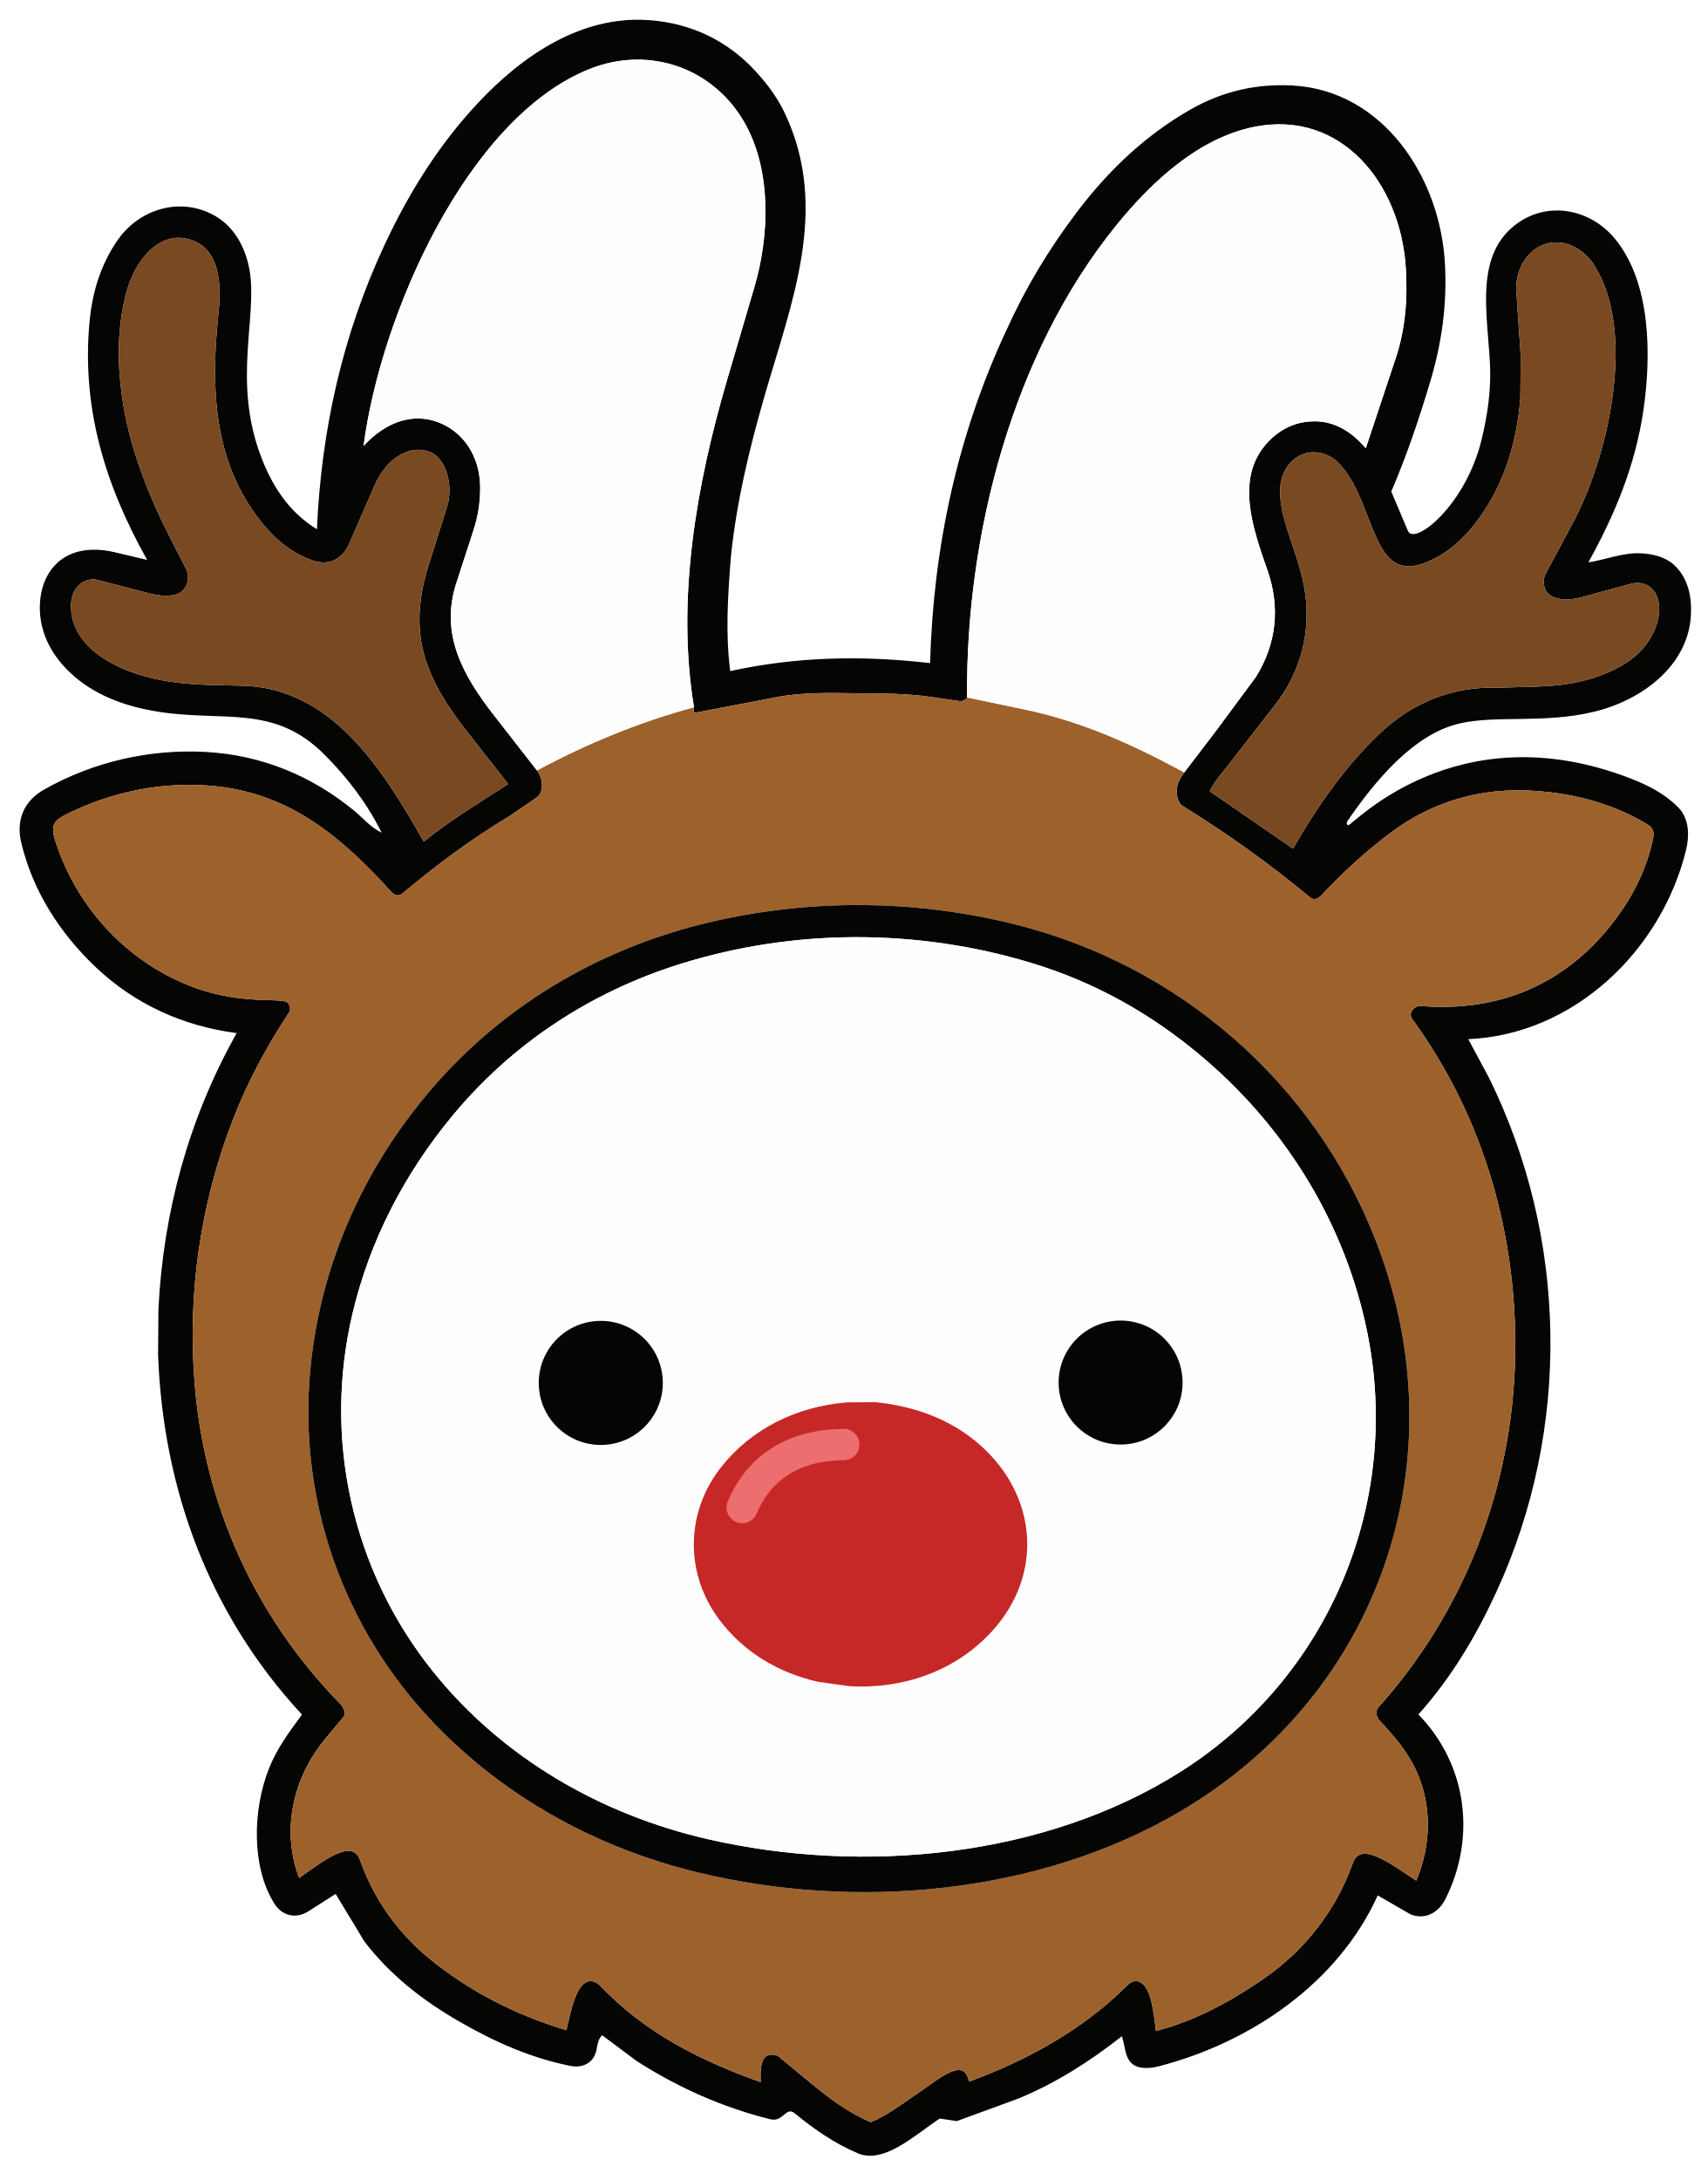
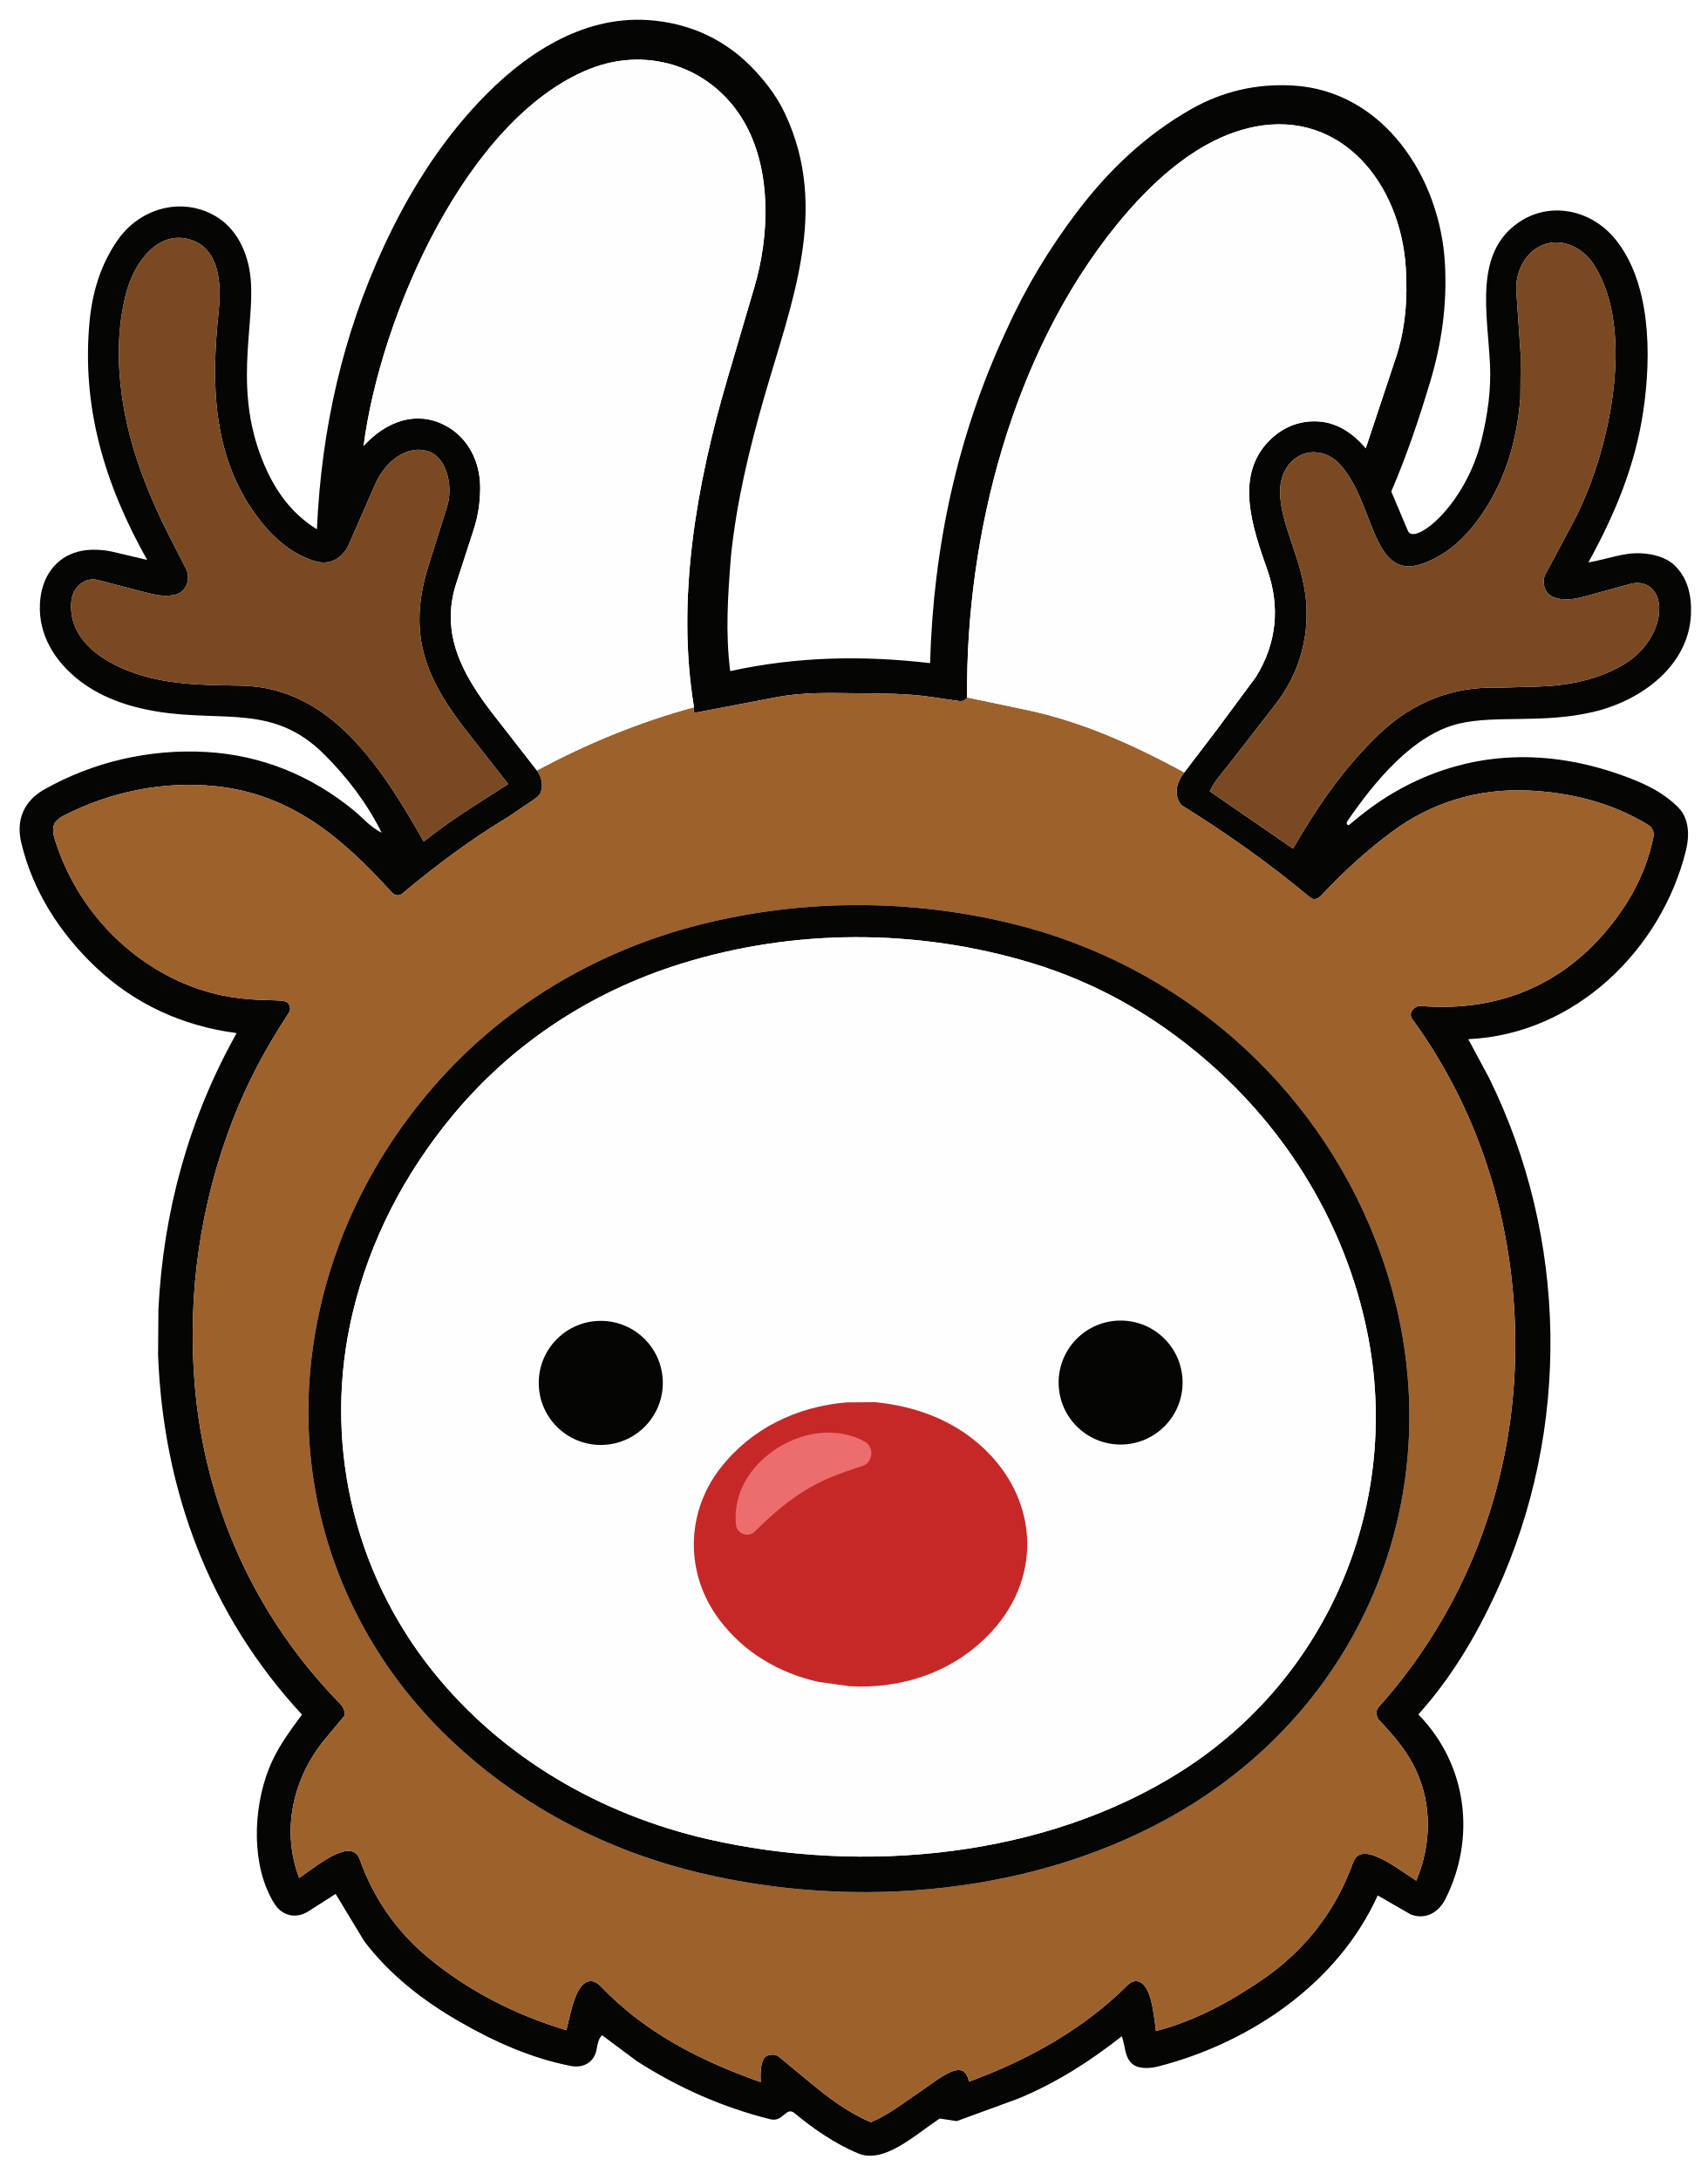
<svg xmlns="http://www.w3.org/2000/svg" version="1.1" width="870.87" height="1111.63" viewBox="147.90 312.34 870.87 1111.63">
  <defs>
    <clipPath id="clip_1">
      <path transform="matrix(1,0,0,-1,0,1728)" d="M0 1728H1152V0H0Z" />
    </clipPath>
  </defs>
  <g>
    <g>
      <g clip-path="url(#clip_1)">
        <path transform="matrix(1,0,0,-1,764.857,715.8181)" d="M0 0 42.473-29.244C54.769-7.919 68.638 12.241 86.507 29.268 103.275 45.245 123.99 53.632 147.14 52.788L167.102 53.363C182.707 53.813 197.851 56.779 211.105 64.654 229.427 75.54 233.734 96.872 224.654 104.07 221.659 106.445 217.861 106.648 214.293 105.67L189.982 99.003C182.378 96.917 173.851 97.398 171.304 102.604 170.139 104.986 169.892 108.205 171.252 110.749L185.201 136.838C203.786 171.598 217.588 234.797 196.003 268.391 189.215 278.956 175.995 283.774 165.652 276.22 159.196 271.505 155.816 262.762 156.364 254.784L158.584 222.416 158.415 200.564C156.677 178.415 150.497 157.514 137.56 139.469 129.948 128.851 120.546 120.174 108.226 115.942 82.188 106.996 84.199 148.478 65.739 167.373 60.18 173.063 51.286 174.737 44.621 170.42 38.664 166.561 35.892 159.887 35.876 152.809 35.839 135.999 47.323 118.384 49.146 96.837 50.767 77.677 45.167 59.301 33.579 44.39L9.53 13.446C6.062 9.048 2.501 5.181 0 0M-357.771 3.672-376.755 27.871C-399.564 56.39-409.756 79.147-398.323 115.395L-388.992 144.978C-385.604 155.717-389.297 170.243-398.273 173.237-409.618 177.021-420.63 167.983-425.639 156.527L-438.978 126.014C-442.107 118.856-448.668 114.943-456.576 117.409-468.909 121.257-478.5 130.069-486.195 140.559-508.678 171.206-509.35 207.865-505.442 244.646-503.841 259.717-505.376 276.465-519.44 281.146-535.543 286.504-548.504 270.889-552.931 252.808-557.05 235.982-557.2 219.205-554.8 201.758-551.132 175.091-541.174 150.613-528.965 126.824L-522.107 113.462C-519.664 108.7-521.615 101.921-527.258 100.348-533.074 98.727-539.045 100.438-544.787 101.931L-566.875 107.674C-573.964 109.517-580.026 103.939-580.626 96.508-582.415 74.369-558.756 61.825-537.395 57.189-522.986 54.062-508.689 54.13-493.864 53.839-447.934 52.938-422.155 11.736-400.832-25.662-387.05-14.53-372.709-5.976-357.771 3.672M-343.118 10.602C-340.102 6.732-339.146-.426-343.495-3.383L-357.309-12.78C-376.69-24.412-394.463-37.67-411.776-52.17-413.632-53.724-415.735-53.107-417.202-51.493-442.453-23.71-468.473-1.369-507.217 2.596-533.802 5.316-560.698-.282-584.38-12.388-586.604-13.525-588.552-15.105-589.213-16.528-590.117-18.475-590.011-21.207-589.287-23.596-580.242-53.421-559.859-78.739-532.343-93.57-499.343-111.358-473.565-104.187-470.114-107.952-469.23-108.917-468.464-111.177-469.465-112.696-481.018-130.233-490.676-148.047-498.326-167.85-514.849-210.621-521.359-256.154-517.701-301.89-512.734-363.995-486.723-421.228-443.269-465.532-441.964-466.862-440.383-470.335-441.447-471.612L-451.014-483.096C-467.404-502.771-473.733-529.611-464.373-554.134-452.738-545.964-437.418-533.547-433.379-544.937-426.464-564.436-414.704-581.424-398.421-594.882-377.848-611.887-353.78-624.044-328.102-631.775-325.597-621.18-323.089-607.598-316.14-606.734-314.48-606.527-312.232-607.665-310.803-609.162-287.985-633.07-260.095-647.198-229.012-658.243-229.302-652.243-228.845-646.101-225.706-644.805-223.94-644.076-221.377-643.921-219.831-645.199L-203.977-658.308C-194.34-666.277-184.578-673.675-172.875-678.675-164.14-675.087-157.25-669.542-149.615-664.43-138.02-656.665-125.259-644.85-122.818-658.002-93.445-647.256-64.903-631.705-42.105-608.977-40.484-607.36-38.634-606.456-36.843-606.819-30.035-608.197-28.752-621.709-27.422-632.177-7.471-626.99 10.029-617.452 26.86-605.964 48.443-591.231 64.364-570.776 73.071-546.333 77.144-534.9 93.617-547.854 105.323-555.523 113.04-537.209 113.442-517 105.188-499.166 100.663-489.387 93.813-481.555 86.539-473.788 85.04-472.188 84.253-469.086 86.149-466.971 129.924-418.144 154.254-355.018 155.74-289.219 157.145-226.976 139.843-166.228 103.232-116.093 102.009-114.418 102.637-112.628 103.234-111.748 103.964-110.672 105.759-109.341 107.48-109.484 148.557-112.905 183.08-97.624 207.476-64.556 216.537-52.274 222.962-38.98 226.134-24.014 226.807-20.838 226.091-18.63 223.247-16.915 204.574-5.653 183.487-.453 161.583 .411 136.594 1.396 112.813-5.846 92.781-20.776 79.652-30.561 68.163-41.114 56.988-53.026 55.44-54.676 53.267-55.884 51.126-54.097 30.32-36.725 8.521-21.327-14.598-6.973-18.645-1.468-16.807 4.836-12.97 9.599L3.191 30.776 23.552 58.292C34.177 75.365 36 94.08 29.365 112.918 21.701 134.676 13.324 159.336 28.756 177.045 35.565 184.859 44.51 188.956 54.554 188.62 63.941 188.305 72.331 183.467 79.584 174.901L94.913 221.013C99.835 235.816 100.968 251.147 99.996 266.815 97.304 310.216 66.952 347.343 23.187 338.89-5.376 333.373-29.536 310.949-47.682 288.55-100.603 223.224-124.493 130.592-123.747 47.837-124.293 46.839-125.848 45.721-127.63 45.981L-141.843 48.055C-154.699 49.931-166.929 49.868-179.858 49.976-193.832 50.093-207.081 50.614-220.876 47.98L-262.7 39.997C-263.485 41.059-262.917 42.179-263.027 42.841-272.131 97.758-261.819 156.426-246.054 210.055L-232.194 257.203C-224.585 283.088-223.552 315.219-236.291 339.187-251.862 368.481-285.452 380.67-316.451 368.226-378.802 343.195-422.908 242.705-431.54 176.052-419.946 188.8-404.63 194.226-389.948 186.568-378.257 180.47-372.038 168.035-372.07 154.846-372.05 147.329-373.148 140.308-375.433 133.265L-384.247 106.096C-392.661 80.159-380.964 59.155-364.98 38.65ZM-26.058-650.194C-31.251-651.534-37.006-651.509-39.956-648.508-43.472-644.93-42.974-640.23-44.829-634.849-61.566-647.995-78.339-658.615-97.439-666.567L-129.003-678.127-137.739-676.807C-150.737-685.524-166.269-700.147-179.469-694.538-191.294-689.513-201.825-682.269-211.737-674.071-216.08-670.479-217.635-678.775-223.968-677.207-248.359-671.166-271.046-661.071-292.15-647.553L-309.91-634.317C-311.825-636.28-312.241-638.953-312.656-641.378-313.771-647.885-319.189-651.342-326.037-649.978-346.324-645.934-364.904-637.632-382.889-627.25-401.491-616.511-418.057-603.587-431.105-586.538L-445.785-562.28-459.726-571.172C-465.974-575.157-473.071-573.518-477.02-567.237-488.83-548.455-488.126-519.324-479.762-498.275-475.761-488.207-469.738-480.025-462.955-470.836-510.114-419.95-533.69-356.407-536.343-287.497L-536.162-264.071C-533.692-214.652-520.793-167.021-496.262-123.327-524.155-119.698-548.598-108.248-568.227-89.609-586.487-72.269-600.165-50.926-606.026-26.596-608.954-15.07-604.978-5.095-594.522 .832-569.564 14.979-540.657 21.669-511.764 20.031-483.468 18.427-458.121 7.91-436.504-9.783-431.877-13.571-428.406-18.039-422.313-21.158-429.887-5.839-440.098 7.325-451.645 18.848-477.32 44.469-502.598 35.249-536.189 40.543-551.732 42.993-566.59 48.106-578.423 58.021-590.783 68.377-598.214 82.456-596.372 98.302-595.047 109.701-588.538 119.11-577.308 122.122-571.372 123.713-564.671 123.345-558.708 121.935L-541.907 117.964C-563.571 156.551-575.548 196.09-571.221 240.153-569.758 255.045-565.415 268.792-557.048 280.914-545.807 297.201-524.589 303.361-507.246 293.374-497.049 287.502-491.497 276.637-489.609 265.212-485.751 241.857-498.013 209.833-484.467 172.335-478.856 156.801-470.248 142.729-455.327 133.595-453.066 184.584-442.181 232.682-421.091 278.051-408.611 304.897-393.278 329.525-373.163 350.999-350.217 375.494-320.421 395.48-286.459 393.243-264.79 391.816-246.034 382.878-231.56 367.097-225.497 360.487-220.335 353.523-216.494 345.313-193.779 296.757-213.363 249.076-227.183 201.054-234.932 174.125-241.258 147.788-244.175 119.893-245.737 99.892-247.075 80.935-244.549 61.27-210.288 68.76-176.881 69.305-142.615 65.345-140.976 124.664-128.528 181.862-103.833 234.787-93.941 256.728-82.092 276.387-67.565 295.555-51.616 316.6-32.764 334.525-9.833 347.624 6.328 356.856 23.549 360.894 42.254 359.874 88.114 357.372 117.564 313.538 119.969 268.865 121.087 248.087 118.326 228.398 112.395 208.672 106.634 189.512 100.55 171.4 92.587 152.835L101.1 132.724C104.306 125.15 130.452 145.435 138.684 179.438 141.717 191.969 143.572 204.758 142.928 217.816 141.637 244.006 134.652 274.477 157.669 290.129 173.614 300.971 194.272 296.516 206.417 282.015 224.986 259.841 225.389 222.565 221.105 193.817 217.01 166.338 206.848 141.509 193.109 116.699 203.236 118.395 210.926 121.795 219.966 121.336 225.915 121.033 232.398 119.477 236.75 115.47 243.939 108.851 245.913 99.39 245.401 89.736 244.044 64.128 220.493 46.323 195.649 40.46 169.976 34.402 146.345 38.917 127.367 34.55 103.719 29.109 83.869 4.692 70.185-15.281 69.587-16.154 69.885-17.061 70.641-17.333 72.32-17.937 125.32 40.798 214.039 6.75 223.415 3.152 232.048-1.196 239.028-8.325 244.468-13.881 244.768-22.439 242.901-30.057 230.462-80.797 186.205-124.025 131.861-126.409L142.388-146.028C182.689-227.677 184.399-325.215 146.223-408.196 135.728-431.008 123.178-452.03 106.415-470.747 131.736-496.771 135.712-534.184 120.179-564.918 116.628-571.944 109.864-575.568 102.507-572.744L85.672-563.037C65.428-607.799 20.792-638.103-26.058-650.194" fill="#050504" />
        <path transform="matrix(1,0,0,-1,749.915,1235.967)" d="M0 0C101.814 59.969 142.684 179.142 100.019 289.986 68.636 371.52-1.068 432.099-86.161 452.721-136.786 464.989-189.516 465.271-240.24 453.322-293.418 440.796-341.439 413.451-377.867 372.947-414.671 332.024-438.334 281.048-443.677 226.085-450.247 158.508-426.815 92.533-379.782 43.971-343.538 6.549-297.072-18.838-246.075-31.176-165.558-50.656-72.223-42.54 0 0M-108.805 567.986-79.082 561.765C-50.106 555.701-23.626 543.659 1.972 529.748-1.865 524.985-3.703 518.681 .344 513.176 23.463 498.822 45.262 483.424 66.068 466.053 68.209 464.265 70.382 465.474 71.93 467.123 83.105 479.036 94.594 489.588 107.723 499.373 127.755 514.303 151.536 521.546 176.525 520.56 198.429 519.696 219.516 514.496 238.189 503.235 241.033 501.519 241.749 499.311 241.076 496.135 237.904 481.169 231.479 467.875 222.418 455.593 198.022 422.525 163.499 407.244 122.422 410.665 120.701 410.809 118.906 409.478 118.176 408.402 117.579 407.521 116.951 405.732 118.174 404.057 154.785 353.922 172.087 293.173 170.682 230.93 169.196 165.132 144.866 102.006 101.091 53.179 99.195 51.063 99.982 47.961 101.481 46.361 108.755 38.595 115.605 30.762 120.13 20.983 128.384 3.149 127.982-17.059 120.265-35.374 108.559-27.705 92.086-14.75 88.013-26.184 79.306-50.626 63.385-71.082 41.802-85.814 24.971-97.303 7.471-106.841-12.48-112.028-13.81-101.56-15.093-88.048-21.901-86.669-23.692-86.307-25.542-87.211-27.163-88.828-49.961-111.555-78.503-127.107-107.876-137.853-110.317-124.7-123.078-136.516-134.673-144.28-142.308-149.393-149.198-154.937-157.933-158.526-169.636-153.526-179.398-146.128-189.035-138.159L-204.889-125.05C-206.435-123.771-208.998-123.927-210.764-124.656-213.903-125.952-214.36-132.094-214.07-138.093-245.153-127.049-273.043-112.921-295.861-89.012-297.29-87.515-299.538-86.378-301.198-86.584-308.147-87.448-310.655-101.03-313.16-111.626-338.838-103.894-362.906-91.737-383.479-74.733-399.762-61.275-411.522-44.287-418.437-24.787-422.476-13.397-437.796-25.815-449.431-33.985-458.791-9.461-452.462 17.379-436.072 37.053L-426.505 48.538C-425.441 49.814-427.021 53.287-428.327 54.618-471.781 98.921-497.792 156.155-502.759 218.26-506.417 263.995-499.907 309.528-483.384 352.299-475.734 372.103-466.076 389.917-454.523 407.454-453.522 408.972-454.288 411.233-455.172 412.197-458.623 415.962-484.401 408.791-517.401 426.579-544.917 441.41-565.3 466.728-574.345 496.554-575.069 498.943-575.175 501.674-574.271 503.621-573.61 505.045-571.662 506.624-569.438 507.761-545.756 519.868-518.86 525.465-492.275 522.745-453.531 518.781-427.511 496.439-402.26 468.657-400.793 467.042-398.69 466.425-396.834 467.98-379.521 482.479-361.748 495.737-342.367 507.369L-328.553 516.766C-324.204 519.724-325.16 526.881-328.176 530.751-302.452 544.569-275.807 555.481-248.085 562.99-247.975 562.328-248.543 561.208-247.758 560.146L-205.934 568.13C-192.139 570.763-178.89 570.242-164.916 570.125-151.987 570.017-139.757 570.081-126.901 568.205L-112.688 566.131C-110.906 565.871-109.351 566.988-108.805 567.986" fill="#9d612b" />
        <path transform="matrix(1,0,0,-1,501.8304,672.9776)" d="M0 0C-27.722-7.509-54.367-18.421-80.091-32.239L-101.954-4.191C-117.937 16.315-129.634 37.319-121.22 63.255L-112.407 90.424C-110.122 97.467-109.023 104.488-109.044 112.006-109.011 125.194-115.23 137.629-126.921 143.727-141.604 151.385-156.92 145.959-168.513 133.211-159.881 199.865-115.776 300.354-53.424 325.385-22.425 337.829 11.165 325.641 26.736 296.346 39.475 272.379 38.441 240.248 30.832 214.362L16.972 167.214C1.208 113.586-9.105 54.918 0 0" fill="#fefefe" />
        <path transform="matrix(1,0,0,-1,751.8868,706.2191)" d="M0 0C-25.598 13.911-52.078 25.953-81.054 32.017L-110.777 38.238C-111.523 120.993-87.633 213.625-34.711 278.951-16.566 301.35 7.594 323.774 36.157 329.291 79.922 337.744 110.274 300.617 112.966 257.216 113.938 241.548 112.805 226.217 107.883 211.414L92.554 165.302C85.301 173.868 76.911 178.706 67.524 179.021 57.48 179.357 48.536 175.26 41.726 167.446 26.294 149.737 34.671 125.077 42.335 103.319 48.97 84.481 47.147 65.766 36.522 48.693L16.161 21.177Z" fill="#fefefe" />
        <path transform="matrix(1,0,0,-1,764.857,715.8181)" d="M0 0C2.501 5.181 6.062 9.048 9.53 13.446L33.579 44.39C45.167 59.301 50.767 77.677 49.146 96.837 47.323 118.384 35.839 135.999 35.876 152.809 35.892 159.887 38.664 166.561 44.621 170.42 51.286 174.737 60.18 173.063 65.739 167.373 84.199 148.478 82.188 106.996 108.226 115.942 120.546 120.174 129.948 128.851 137.56 139.469 150.497 157.514 156.677 178.415 158.415 200.564L158.584 222.416 156.364 254.784C155.816 262.762 159.196 271.505 165.652 276.22 175.995 283.774 189.215 278.956 196.003 268.391 217.588 234.797 203.786 171.598 185.201 136.838L171.252 110.749C169.892 108.205 170.139 104.986 171.304 102.604 173.851 97.398 182.378 96.917 189.982 99.003L214.293 105.67C217.861 106.648 221.659 106.445 224.654 104.07 233.734 96.872 229.427 75.54 211.105 64.654 197.851 56.779 182.707 53.813 167.102 53.363L147.14 52.788C123.99 53.632 103.275 45.245 86.507 29.268 68.638 12.241 54.769-7.919 42.473-29.244Z" fill="#794921" />
        <path transform="matrix(1,0,0,-1,407.0861,712.1462)" d="M0 0C-14.938-9.648-29.279-18.202-43.061-29.333-64.384 8.064-90.163 49.266-136.093 50.167-150.918 50.458-165.215 50.39-179.624 53.518-200.985 58.153-224.644 70.697-222.856 92.836-222.255 100.268-216.193 105.845-209.104 104.002L-187.016 98.259C-181.274 96.767-175.304 95.055-169.487 96.676-163.844 98.249-161.893 105.028-164.337 109.79L-171.194 123.152C-183.403 146.941-193.361 171.419-197.029 198.086-199.429 215.534-199.279 232.31-195.16 249.136-190.733 267.217-177.772 282.832-161.669 277.474-147.605 272.794-146.07 256.045-147.672 240.974-151.579 204.194-150.908 167.535-128.425 136.887-120.729 126.397-111.139 117.585-98.805 113.737-90.897 111.271-84.336 115.185-81.207 122.342L-67.868 152.855C-62.86 164.311-51.847 173.349-40.502 169.565-31.526 166.571-27.833 152.045-31.221 141.306L-40.552 111.723C-51.985 75.476-41.793 52.718-18.984 24.199Z" fill="#794921" />
        <path transform="matrix(1,0,0,-1,750.2441,1215.613)" d="M0 0C75.268 47.776 112.723 136.544 94.941 223.972 83.891 278.3 54.448 326.891 12.251 363.086-13.991 385.595-43.315 402.307-76.714 412.357-134.741 429.818-197.38 429.838-255.268 411.768-301.144 397.447-341.279 371.045-371.76 334.135-396.069 304.699-413.648 270.948-422.488 233.779-437.749 169.619-422.811 102.519-381.666 51.129-346.454 7.151-296.318-21.94-241.358-34.551-162.121-52.734-69.226-43.941 0 0M-.329-20.354C-72.552-62.894-165.888-71.011-246.404-51.53-297.401-39.192-343.867-13.805-380.111 23.616-427.144 72.178-450.576 138.154-444.006 205.73-438.663 260.694-415 311.67-378.196 352.592-341.768 393.097-293.747 420.442-240.57 432.968-189.845 444.917-137.115 444.635-86.491 432.366-1.397 411.745 68.306 351.166 99.69 269.631 142.354 158.788 101.485 39.614-.329-20.354" fill="#050504" />
        <path transform="matrix(1,0,0,-1,653.6934,1144.281)" d="M0 0C26.531 28.913 23.341 69.196-5.947 95.082-20.943 108.336-39.56 114.954-59.367 116.936L-73.852 116.839C-99.376 114.781-122.846 103.444-138.479 83.214-156.324 60.121-156.392 29.225-138.919 5.983-126.45-10.602-108.828-21.023-88.541-25.671L-72.579-27.888C-45.542-29.45-18.781-20.468 0 0M97.321 126.944C97.321 144.403 83.169 158.556 65.71 158.556 48.252 158.556 34.099 144.403 34.099 126.944 34.099 109.486 48.252 95.333 65.71 95.333 83.169 95.333 97.321 109.486 97.321 126.944M-167.761 126.763C-167.761 144.236-181.925 158.4-199.398 158.4-216.87 158.4-231.035 144.236-231.035 126.763-231.035 109.291-216.87 95.127-199.398 95.127-181.925 95.127-167.761 109.291-167.761 126.763M96.551-71.333C27.324-115.273-65.57-124.067-144.808-105.884-199.768-93.272-249.903-64.182-285.115-20.204-326.261 31.186-341.198 98.286-325.938 162.446-317.097 199.615-299.519 233.367-275.21 262.802-244.728 299.713-204.594 326.114-158.718 340.435-100.829 358.506-38.19 358.485 19.836 341.025 53.235 330.975 82.56 314.262 108.802 291.753 150.999 255.558 180.442 206.968 191.492 152.639 209.274 65.212 171.819-23.557 96.551-71.333" fill="#fefefe" />
        <path transform="matrix(1,0,0,-1,653.6934,1144.281)" d="M0 0C-18.781-20.468-45.542-29.45-72.579-27.888L-88.541-25.671C-108.828-21.023-126.45-10.602-138.919 5.983-156.392 29.225-156.324 60.121-138.479 83.214-122.846 103.444-99.376 114.781-73.852 116.839L-59.367 116.936C-39.56 114.954-20.943 108.336-5.947 95.082 23.341 69.196 26.531 28.913 0 0" fill="#c62828" />
        <path transform="matrix(1,0,0,-1,485.9323,1017.517)" d="M0 0C0-17.472-14.164-31.637-31.637-31.637-49.109-31.637-63.273-17.472-63.273 0-63.273 17.472-49.109 31.637-31.637 31.637-14.164 31.637 0 17.472 0 0" fill="#050504" />
        <path transform="matrix(1,0,0,-1,751.0149,1017.336)" d="M0 0C0-17.458-14.153-31.611-31.611-31.611-49.07-31.611-63.223-17.458-63.223 0-63.223 17.458-49.07 31.611-31.611 31.611-14.153 31.611 0 17.458 0 0" fill="#050504" />
-         <path transform="matrix(1,0,0,-1,526.4276,1081.059)" stroke-width="16" stroke-linecap="round" stroke-linejoin="round" fill="none" stroke="#ed6e6e" d="M0 0C7.297 17.573 23.15 31.905 51.774 32.111" />
+         <path fill="#EC6D6E" d="M523.092 1087.611C522.062 1064.711 543.166 1046.047 564.726 1043.246C572.807 1042.171 581.132 1043.302 588.375 1047.154C593.983 1049.706 593.415 1058.092 587.608 1059.916C582.190 1061.706 577.039 1063.393 572.108 1065.452C556.776 1071.623 544.490 1081.688 532.797 1093.346C529.504 1096.669 523.502 1094.354 523.256 1089.726Z" />
      </g>
    </g>
  </g>
</svg>
